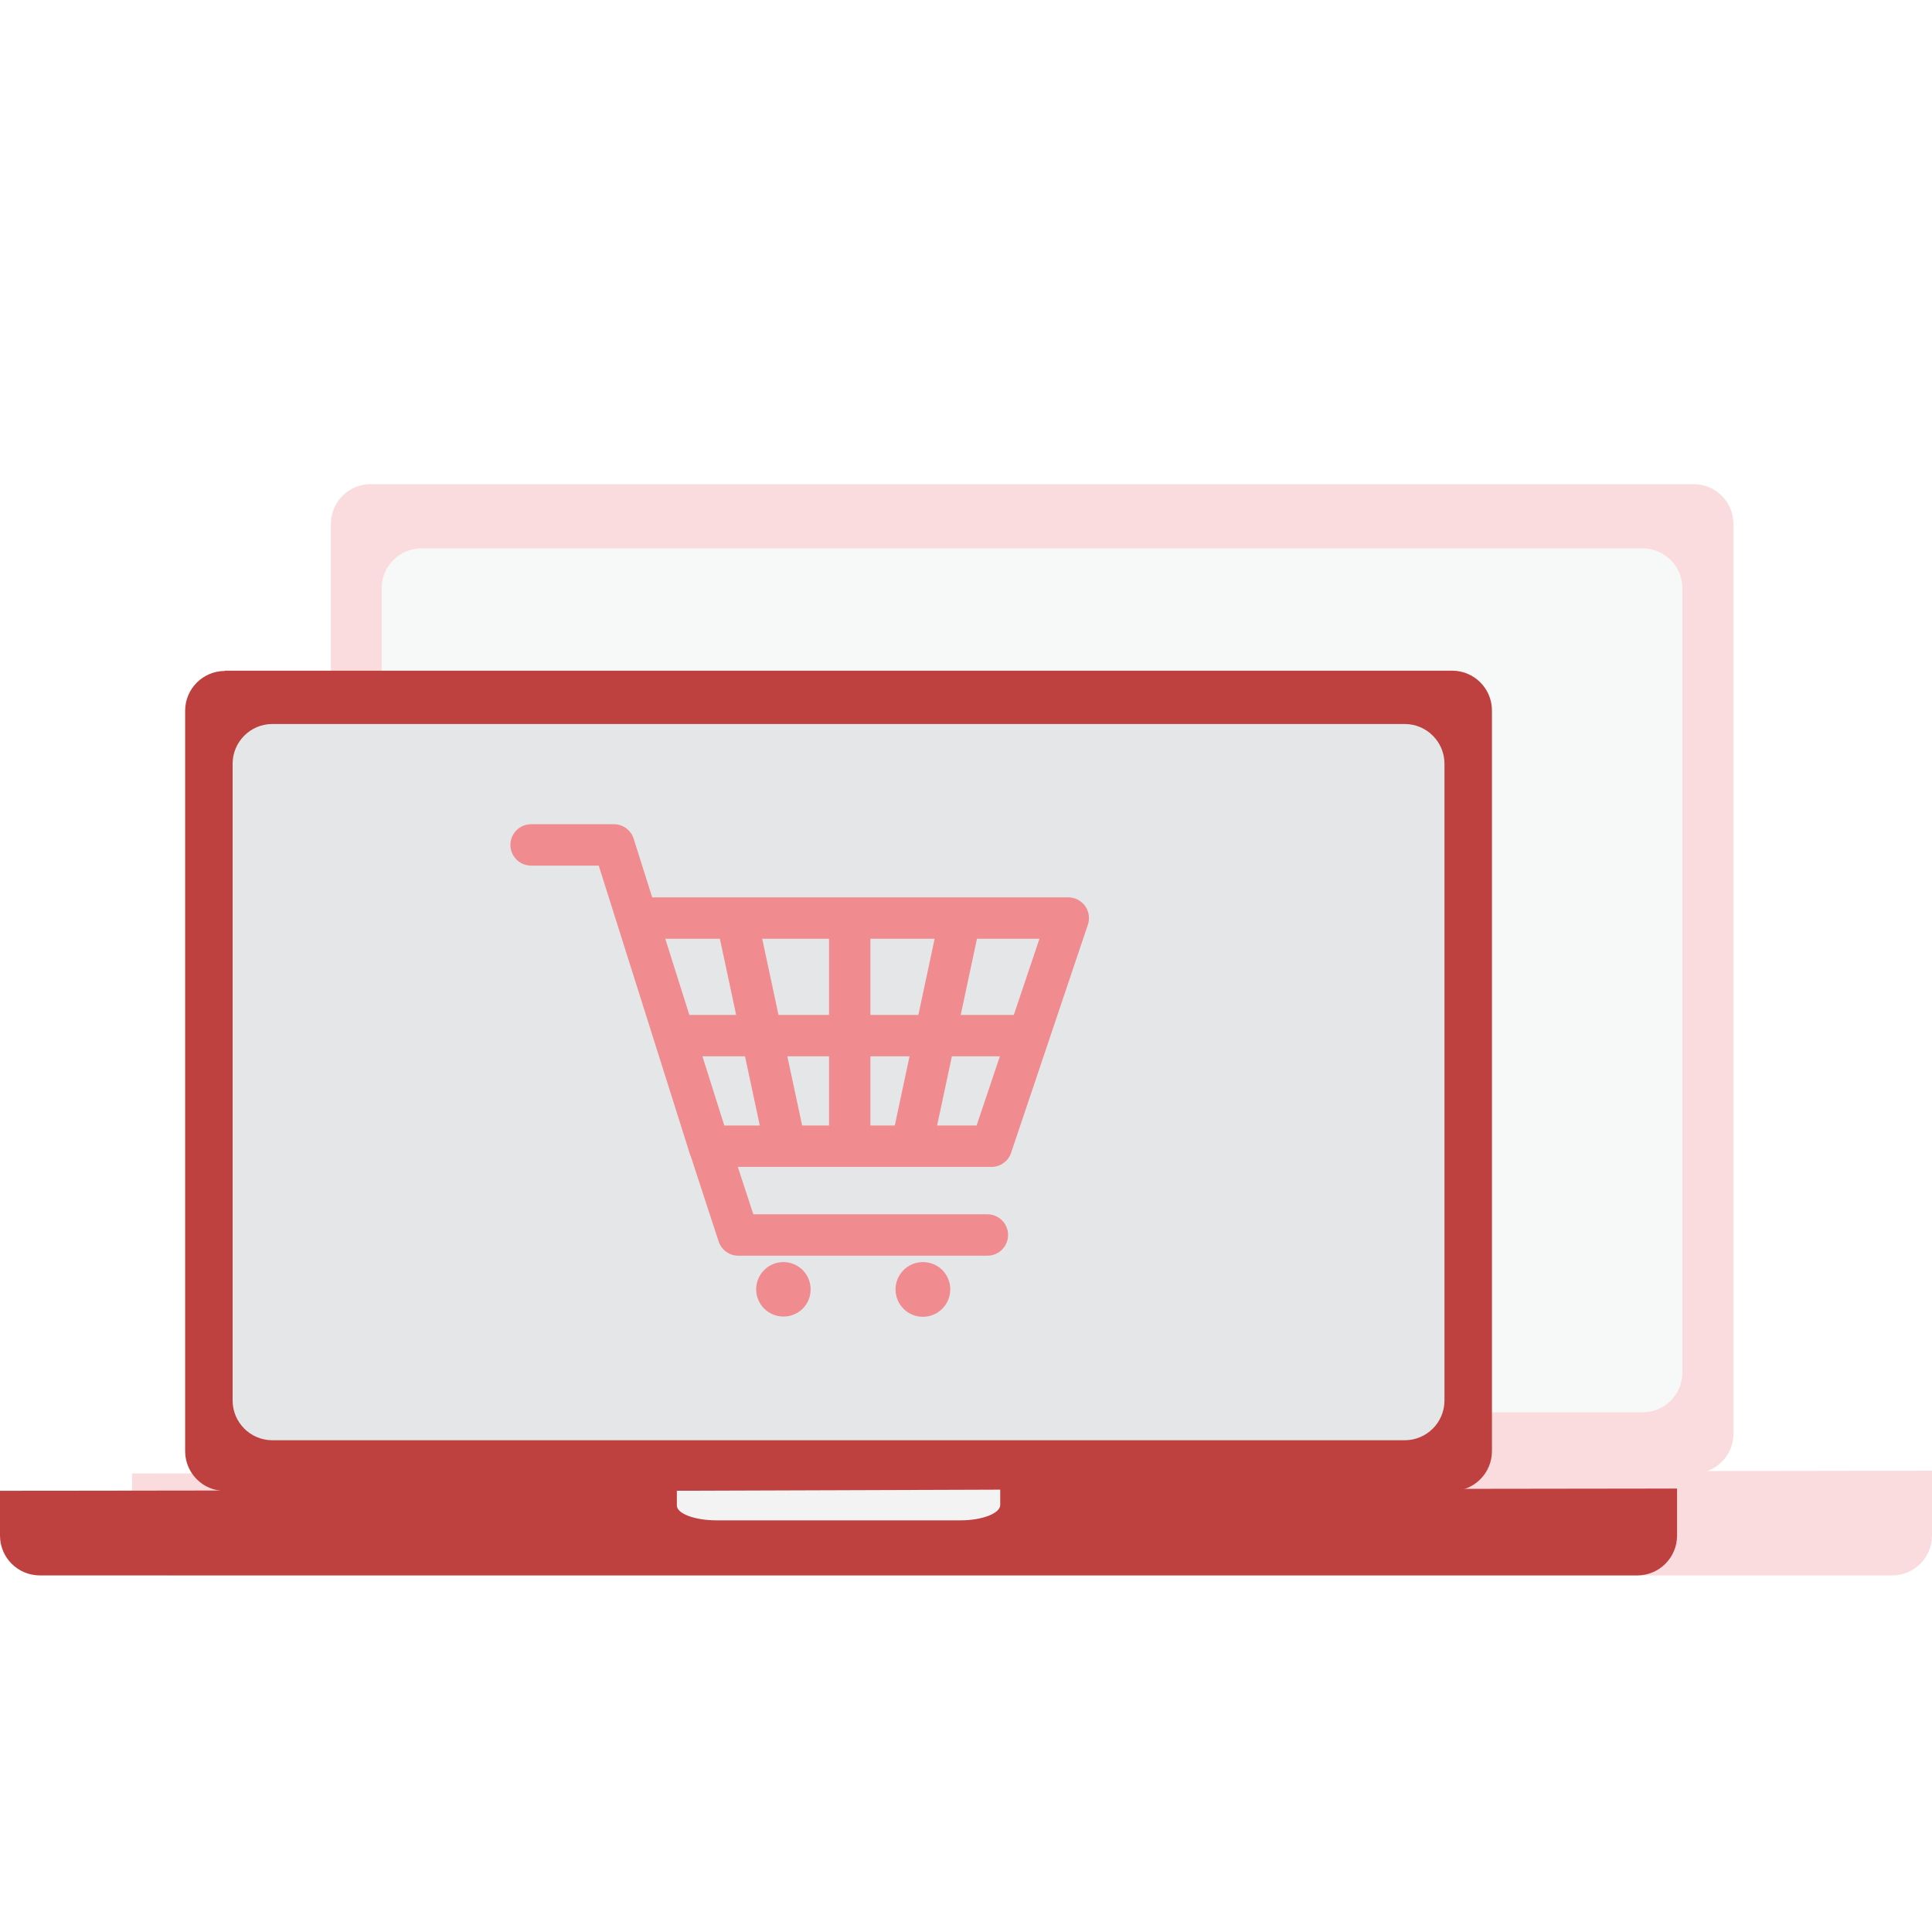
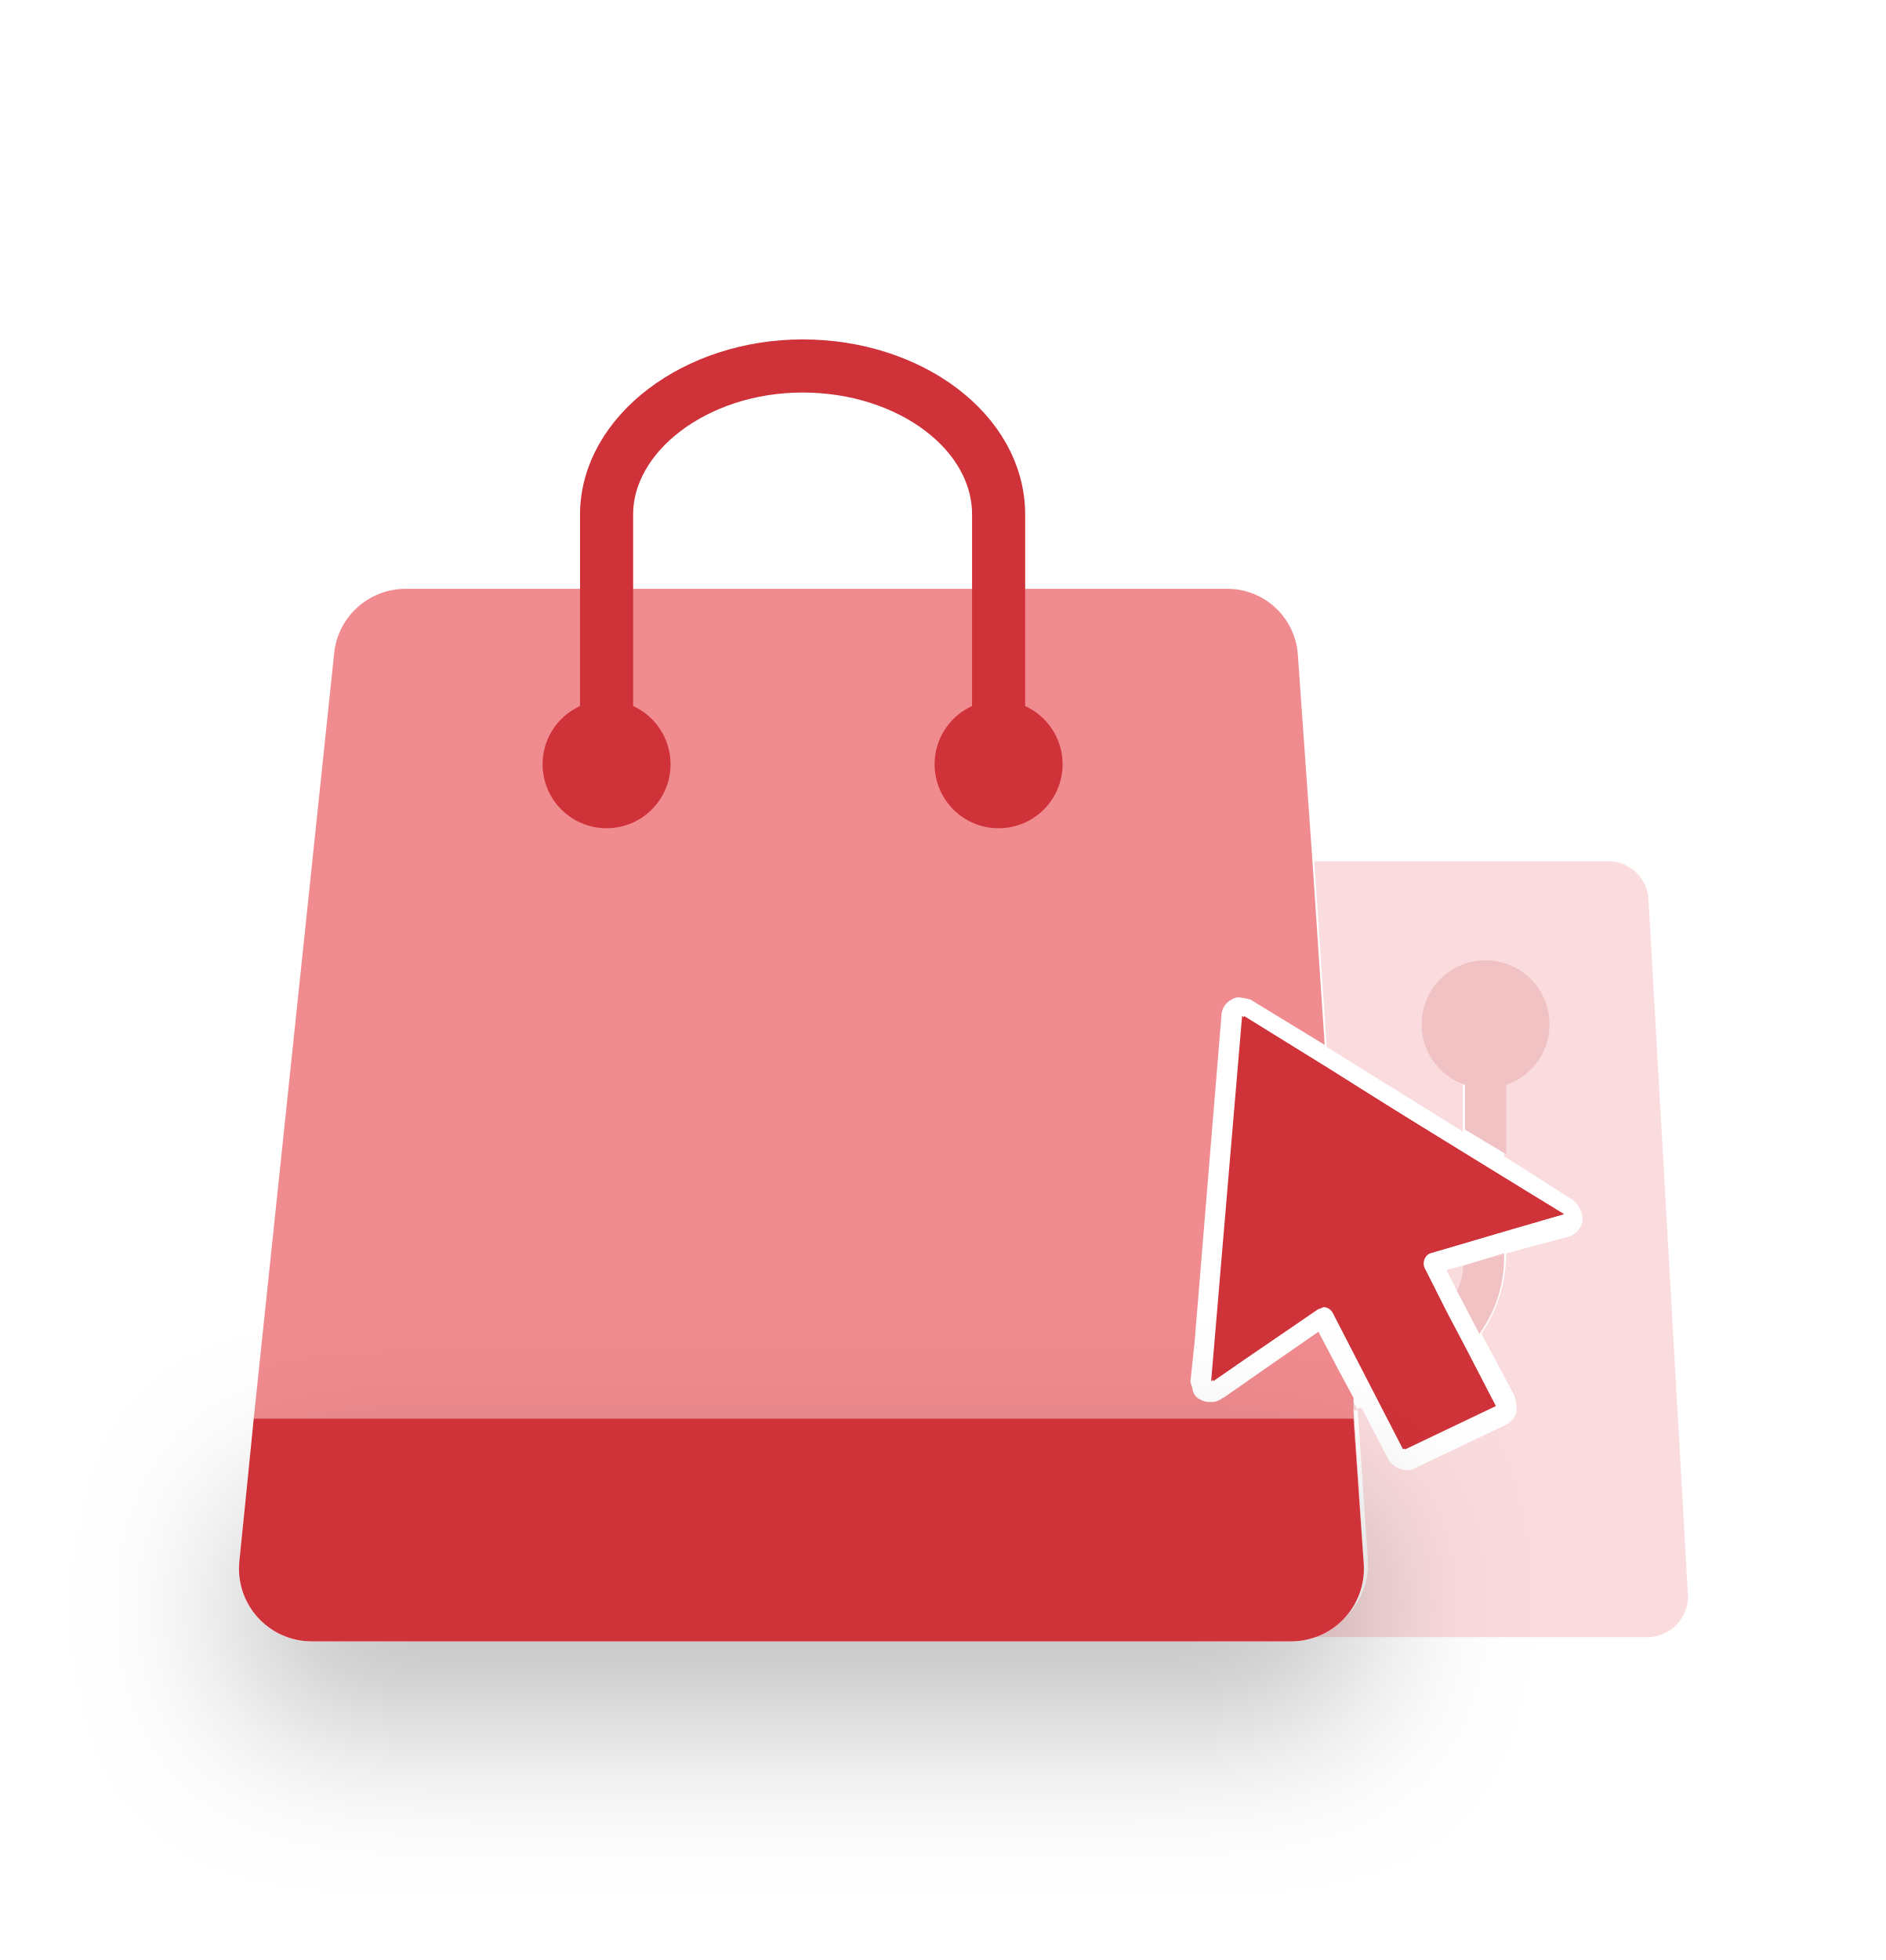
- <svg xmlns="http://www.w3.org/2000/svg" width="70" height="70" viewBox="0 0 70 70">
-   <g id="Symbol_332_1" data-name="Symbol 332 – 1" transform="translate(-2743 -922)">
+ <svg xmlns="http://www.w3.org/2000/svg" viewBox="0 0 70.999 73.8">
+   <defs>
+     <style>
+       .cls-1, .cls-6 {
+         fill: none;
+       }
+ 
+       .cls-2, .cls-5 {
+         fill: #cf3339;
+       }
+ 
+       .cls-3 {
+         opacity: 0.3;
+       }
+ 
+       .cls-4 {
+         fill: #f08b8f;
+       }
+ 
+       .cls-5 {
+         opacity: 0.2;
+       }
+ 
+       .cls-6 {
+         stroke: #cf3339;
+         stroke-miterlimit: 10;
+         stroke-width: 2px;
+       }
+ 
+       .cls-7 {
+         filter: url(#Path_1891);
+       }
+     </style>
+     <filter id="Path_1891" x="0" y="47.408" width="60.364" height="26.392" filterUnits="userSpaceOnUse">
+       <feOffset dy="3" input="SourceAlpha" />
+       <feGaussianBlur stdDeviation="3" result="blur" />
+       <feFlood flood-opacity="0.251" />
+       <feComposite operator="in" in2="blur" />
+       <feComposite in="SourceGraphic" />
+     </filter>
+   </defs>
+   <g id="ico-shopping-online" transform="translate(-2742.001 -922)">
    <g id="Symbol_263_7" data-name="Symbol 263 – 7" transform="translate(395 394)">
-       <rect id="Rectangle_2470" data-name="Rectangle 2470" width="70" height="70" transform="translate(2348 528)" fill="none" />
+       <rect id="Rectangle_2470" data-name="Rectangle 2470" class="cls-1" width="70" height="70" transform="translate(2348 528)" />
    </g>
-     <g id="Group_3583" data-name="Group 3583" transform="translate(2743 939.542)">
-       <g id="Group_3604" data-name="Group 3604" transform="translate(4.785)" opacity="0.3">
-         <rect id="Rectangle_2760" data-name="Rectangle 2760" width="48.066" height="33.366" transform="translate(8.569 1.639)" fill="#e5e6e8" />
-         <g id="Group_3599" data-name="Group 3599" transform="translate(7.203)">
-           <g id="Group_3598" data-name="Group 3598">
-             <path id="Path_2271" data-name="Path 2271" d="M13.287,0A1.442,1.442,0,0,0,11.85,1.437V34.408a1.442,1.442,0,0,0,1.437,1.437H61.231a1.442,1.442,0,0,0,1.437-1.437V1.437A1.442,1.442,0,0,0,61.231,0Zm47.53,32.193a1.442,1.442,0,0,1-1.437,1.437H15.128a1.442,1.442,0,0,1-1.437-1.437V3.764a1.442,1.442,0,0,1,1.437-1.437H59.38a1.442,1.442,0,0,1,1.437,1.437Z" transform="translate(-11.85)" fill="#f08b8f" />
-           </g>
+     <g id="Group_3036" data-name="Group 3036" transform="translate(2751.017 934.78)">
+       <path id="Path_1882" data-name="Path 1882" class="cls-2" d="M47.1,46.253l3.963-2.72c.078,0,.155-.078.233-.078a.427.427,0,0,1,.389.233l2.642,5.128,3.419-1.632L55.1,42.057a.43.43,0,0,1,.233-.622l5.051-1.476L48.266,32.5Z" transform="translate(-10.506 -7.024)" />
+       <g id="Group_3037" data-name="Group 3037" class="cls-3" transform="translate(39.78 19.648)">
+         <g id="Group_3036-2" data-name="Group 3036">
+           <path id="Path_1883" data-name="Path 1883" class="cls-4" d="M64.487,26.476A1.527,1.527,0,0,0,63.011,25H51.9l.466,6.993,5.128,3.186V33h1.554v3.108l2.564,1.632A.956.956,0,0,1,62,38.52a.753.753,0,0,1-.544.622l-2.331.622v.155a5.492,5.492,0,0,1-.932,2.875l1.243,2.331a1.515,1.515,0,0,1,.078.622.8.8,0,0,1-.389.466l-3.419,1.632a.467.467,0,0,1-.311.078.816.816,0,0,1-.7-.389l-1.01-1.943h-.155l.389,5.75a2.739,2.739,0,0,1-2.72,2.875H64.487a1.539,1.539,0,0,0,1.476-1.709Z" transform="translate(-51.2 -25)" />
+           <circle id="Ellipse_246" data-name="Ellipse 246" class="cls-2" cx="2.409" cy="2.409" r="2.409" transform="translate(4.74 3.73)" />
+           <path id="Path_1884" data-name="Path 1884" class="cls-2" d="M60.954,35.3H59.4v2.1l1.554.932Z" transform="translate(-53.028 -27.297)" />
+           <path id="Path_1885" data-name="Path 1885" class="cls-2" d="M59,45.4l.855,1.632a4.883,4.883,0,0,0,.932-2.875V44l-1.554.466A2.069,2.069,0,0,1,59,45.4Z" transform="translate(-52.939 -29.237)" />
        </g>
-         <g id="Group_3600" data-name="Group 3600" transform="translate(0 35.744)">
-           <path id="Path_2272" data-name="Path 2272" d="M69.945,35.33v2.357a1.442,1.442,0,0,1-1.437,1.437H6.167A1.442,1.442,0,0,1,4.73,37.687V35.431" transform="translate(-4.73 -35.33)" fill="#f08b8f" />
-         </g>
-         <g id="Group_3601" data-name="Group 3601" transform="translate(26.315 35.784)">
-           <path id="Path_2273" data-name="Path 2273" d="M43.316,35.37v.668c0,.364-.647.668-1.437.668h-9.7c-.789,0-1.437-.293-1.437-.647V35.41" transform="translate(-30.74 -35.37)" fill="#f4f3f3" />
-         </g>
-         <g id="Group_3603" data-name="Group 3603" transform="translate(20.649 7.618)">
-           <path id="Path_2274" data-name="Path 2274" d="M31.99,20.54l1.123,3.875h9.692" transform="translate(-25.06 -7.378)" fill="none" stroke="#f08b8f" stroke-linecap="round" stroke-linejoin="round" stroke-miterlimit="10" stroke-width="1" />
-           <path id="Path_2275" data-name="Path 2275" d="M35.915,26.734a1.07,1.07,0,1,1-1.062-1.194A1.135,1.135,0,0,1,35.915,26.734Z" transform="translate(-25.039 -7.319)" fill="#f08b8f" />
-           <path id="Path_2276" data-name="Path 2276" d="M41.275,26.734a1.07,1.07,0,1,1-1.062-1.194A1.135,1.135,0,0,1,41.275,26.734Z" transform="translate(-24.976 -7.319)" fill="#f08b8f" />
-           <g id="Group_3602" data-name="Group 3602" transform="translate(0)">
-             <path id="Path_2277" data-name="Path 2277" d="M25.14,7.53h3.227l3.7,13.162H43.047l2.985-9.975H29.693" transform="translate(-25.14 -7.53)" fill="none" stroke="#f08b8f" stroke-linecap="round" stroke-linejoin="round" stroke-miterlimit="10" stroke-width="1" />
-             <line id="Line_1665" data-name="Line 1665" x2="1.76" y2="9.267" transform="translate(8.053 3.521)" fill="none" stroke="#f08b8f" stroke-linecap="round" stroke-linejoin="round" stroke-miterlimit="10" stroke-width="1" />
-             <line id="Line_1666" data-name="Line 1666" x1="1.76" y2="9.267" transform="translate(14.832 3.693)" fill="none" stroke="#f08b8f" stroke-linecap="round" stroke-linejoin="round" stroke-miterlimit="10" stroke-width="1" />
-             <line id="Line_1667" data-name="Line 1667" y2="8.923" transform="translate(12.393 3.693)" fill="none" stroke="#f08b8f" stroke-linecap="round" stroke-linejoin="round" stroke-miterlimit="10" stroke-width="1" />
-             <line id="Line_1668" data-name="Line 1668" x2="13.628" transform="translate(5.595 8.326)" fill="none" stroke="#f08b8f" stroke-linecap="round" stroke-linejoin="round" stroke-miterlimit="10" stroke-width="1" />
-           </g>
-         </g>
+         <path id="Path_1886" data-name="Path 1886" class="cls-4" d="M58.889,45.532a2.069,2.069,0,0,0,.233-.932l-.622.155Z" transform="translate(-52.828 -29.37)" />
      </g>
-       <g id="Group_3611" data-name="Group 3611" transform="translate(0 6.758)">
-         <rect id="Rectangle_2761" data-name="Rectangle 2761" width="44.788" height="27.66" transform="translate(7.992 1.366)" fill="#e5e6e8" />
-         <g id="Group_3606" data-name="Group 3606" transform="translate(6.708)">
-           <g id="Group_3605" data-name="Group 3605">
-             <path id="Path_2278" data-name="Path 2278" d="M8.067,6.69A1.442,1.442,0,0,0,6.63,8.127V34.967A1.442,1.442,0,0,0,8.067,36.4H52.541a1.442,1.442,0,0,0,1.437-1.437V8.117A1.442,1.442,0,0,0,52.541,6.68H8.067ZM52.258,33.126a1.442,1.442,0,0,1-1.437,1.437H9.787A1.442,1.442,0,0,1,8.35,33.126V10.049A1.442,1.442,0,0,1,9.787,8.612H50.821a1.442,1.442,0,0,1,1.437,1.437Z" transform="translate(-6.63 -6.68)" fill="#bf413f" />
-           </g>
-         </g>
-         <g id="Group_3607" data-name="Group 3607" transform="translate(0 29.633)">
-           <path id="Path_2279" data-name="Path 2279" d="M60.763,35.97v1.71a1.442,1.442,0,0,1-1.437,1.437H1.437A1.442,1.442,0,0,1,0,37.68V36.051" transform="translate(0 -35.97)" fill="#bf413f" />
-         </g>
-         <g id="Group_3608" data-name="Group 3608" transform="translate(24.524 29.673)">
-           <path id="Path_2280" data-name="Path 2280" d="M35.956,36.01v.556c0,.3-.647.556-1.437.556H25.677c-.789,0-1.437-.243-1.437-.536V36.05" transform="translate(-24.24 -36.01)" fill="#f4f3f3" />
-         </g>
-         <g id="Group_3610" data-name="Group 3610" transform="translate(19.243 6.313)">
-           <path id="Path_2281" data-name="Path 2281" d="M25.4,23.71l1.052,3.217h9.024" transform="translate(-18.945 -12.794)" fill="none" stroke="#f08b8f" stroke-linecap="round" stroke-linejoin="round" stroke-miterlimit="10" stroke-width="1.5" />
-           <path id="Path_2282" data-name="Path 2282" d="M29.053,28.851a.976.976,0,0,1-.981.981.986.986,0,1,1,.981-.981Z" transform="translate(-18.926 -12.745)" fill="#f08b8f" />
-           <path id="Path_2283" data-name="Path 2283" d="M34.053,28.851a.991.991,0,1,1-.991-.991A.984.984,0,0,1,34.053,28.851Z" transform="translate(-18.867 -12.745)" fill="#f08b8f" />
-           <g id="Group_3609" data-name="Group 3609">
-             <path id="Path_2284" data-name="Path 2284" d="M19.02,12.92h3l3.45,10.916H35.7l2.782-8.266H23.259" transform="translate(-19.02 -12.92)" fill="none" stroke="#f08b8f" stroke-linecap="round" stroke-linejoin="round" stroke-miterlimit="10" stroke-width="1.5" />
-             <line id="Line_1669" data-name="Line 1669" x2="1.639" y2="7.669" transform="translate(7.507 2.934)" fill="none" stroke="#f08b8f" stroke-linecap="round" stroke-linejoin="round" stroke-miterlimit="10" stroke-width="1.5" />
-             <line id="Line_1670" data-name="Line 1670" x1="1.639" y2="7.679" transform="translate(13.82 3.065)" fill="none" stroke="#f08b8f" stroke-linecap="round" stroke-linejoin="round" stroke-miterlimit="10" stroke-width="1.5" />
-             <line id="Line_1671" data-name="Line 1671" y2="7.406" transform="translate(11.544 3.065)" fill="none" stroke="#f08b8f" stroke-linecap="round" stroke-linejoin="round" stroke-miterlimit="10" stroke-width="1.5" />
-             <line id="Line_1672" data-name="Line 1672" x2="12.697" transform="translate(5.21 6.91)" fill="none" stroke="#f08b8f" stroke-linecap="round" stroke-linejoin="round" stroke-miterlimit="10" stroke-width="1.5" />
-           </g>
-         </g>
+       <path id="Path_1887" data-name="Path 1887" class="cls-5" d="M53.978,51.466h.155L53.9,51Z" transform="translate(-12.022 -11.149)" />
+       <path id="Path_1888" data-name="Path 1888" class="cls-2" d="M55.359,41.436l1.321-.389,1.554-.466,2.176-.622-2.176-1.321-1.554-.932L51.629,34.52,48.366,32.5,47.278,45.165,47.2,46.253l1.01-.7,2.953-2.02c.078,0,.155-.078.233-.078a.427.427,0,0,1,.389.233l.622,1.166.389.777.7,1.4.932,1.787,3.419-1.632-1.088-2.1-.777-1.476L55.2,42.057A.431.431,0,0,1,55.359,41.436Z" transform="translate(-10.529 -7.024)" />
+       <path id="Path_1889" data-name="Path 1889" class="cls-4" d="M42.115,42.725v-.466l-.544-1.01-.777-1.476-2.02,1.4L37.22,42.259c-.078,0-.078.078-.155.078a.467.467,0,0,1-.311.078.7.7,0,0,1-.389-.078.516.516,0,0,1-.311-.389c0-.078-.078-.233-.078-.311l.155-1.476,1.01-12.277a.692.692,0,0,1,.389-.622.467.467,0,0,1,.311-.078,3.365,3.365,0,0,1,.389.078l2.8,1.709-.466-6.993-.544-7.692A2.661,2.661,0,0,0,37.3,11.8H6.45a2.7,2.7,0,0,0-2.72,2.409L.7,43.036H42.115l.389,5.439a2.739,2.739,0,0,1-2.72,2.875h0a2.739,2.739,0,0,0,2.72-2.875Z" transform="translate(-0.16 -2.408)" />
+       <path id="Path_1890" data-name="Path 1890" class="cls-2" d="M0,58.9H0a2.737,2.737,0,0,0,2.72,3.03h0A2.737,2.737,0,0,1,0,58.9Z" transform="translate(0 -12.911)" />
+       <g class="cls-7" transform="matrix(1, 0, 0, 1, -9.02, -12.78)">
+         <path id="Path_1891-2" data-name="Path 1891" class="cls-2" d="M41.955,52H.54L.307,54.331,0,57.361a2.737,2.737,0,0,0,2.72,3.03H39.624a2.739,2.739,0,0,0,2.72-2.875Z" transform="translate(9.02 1.41)" />
+       </g>
+       <g id="Group_3038" data-name="Group 3038" transform="translate(11.418 1)">
+         <circle id="Ellipse_247" data-name="Ellipse 247" class="cls-2" cx="2.409" cy="2.409" r="2.409" transform="translate(0 12.588)" />
+         <circle id="Ellipse_248" data-name="Ellipse 248" class="cls-2" cx="2.409" cy="2.409" r="2.409" transform="translate(14.763 12.588)" />
+         <path id="Path_1892" data-name="Path 1892" class="cls-6" d="M17.8,14.132V6.595C17.8,3.564,21.141,1,25.182,1h0c4.04,0,7.382,2.486,7.382,5.595v7.615" transform="translate(-15.391 -1)" />
      </g>
    </g>
  </g>
</svg>
